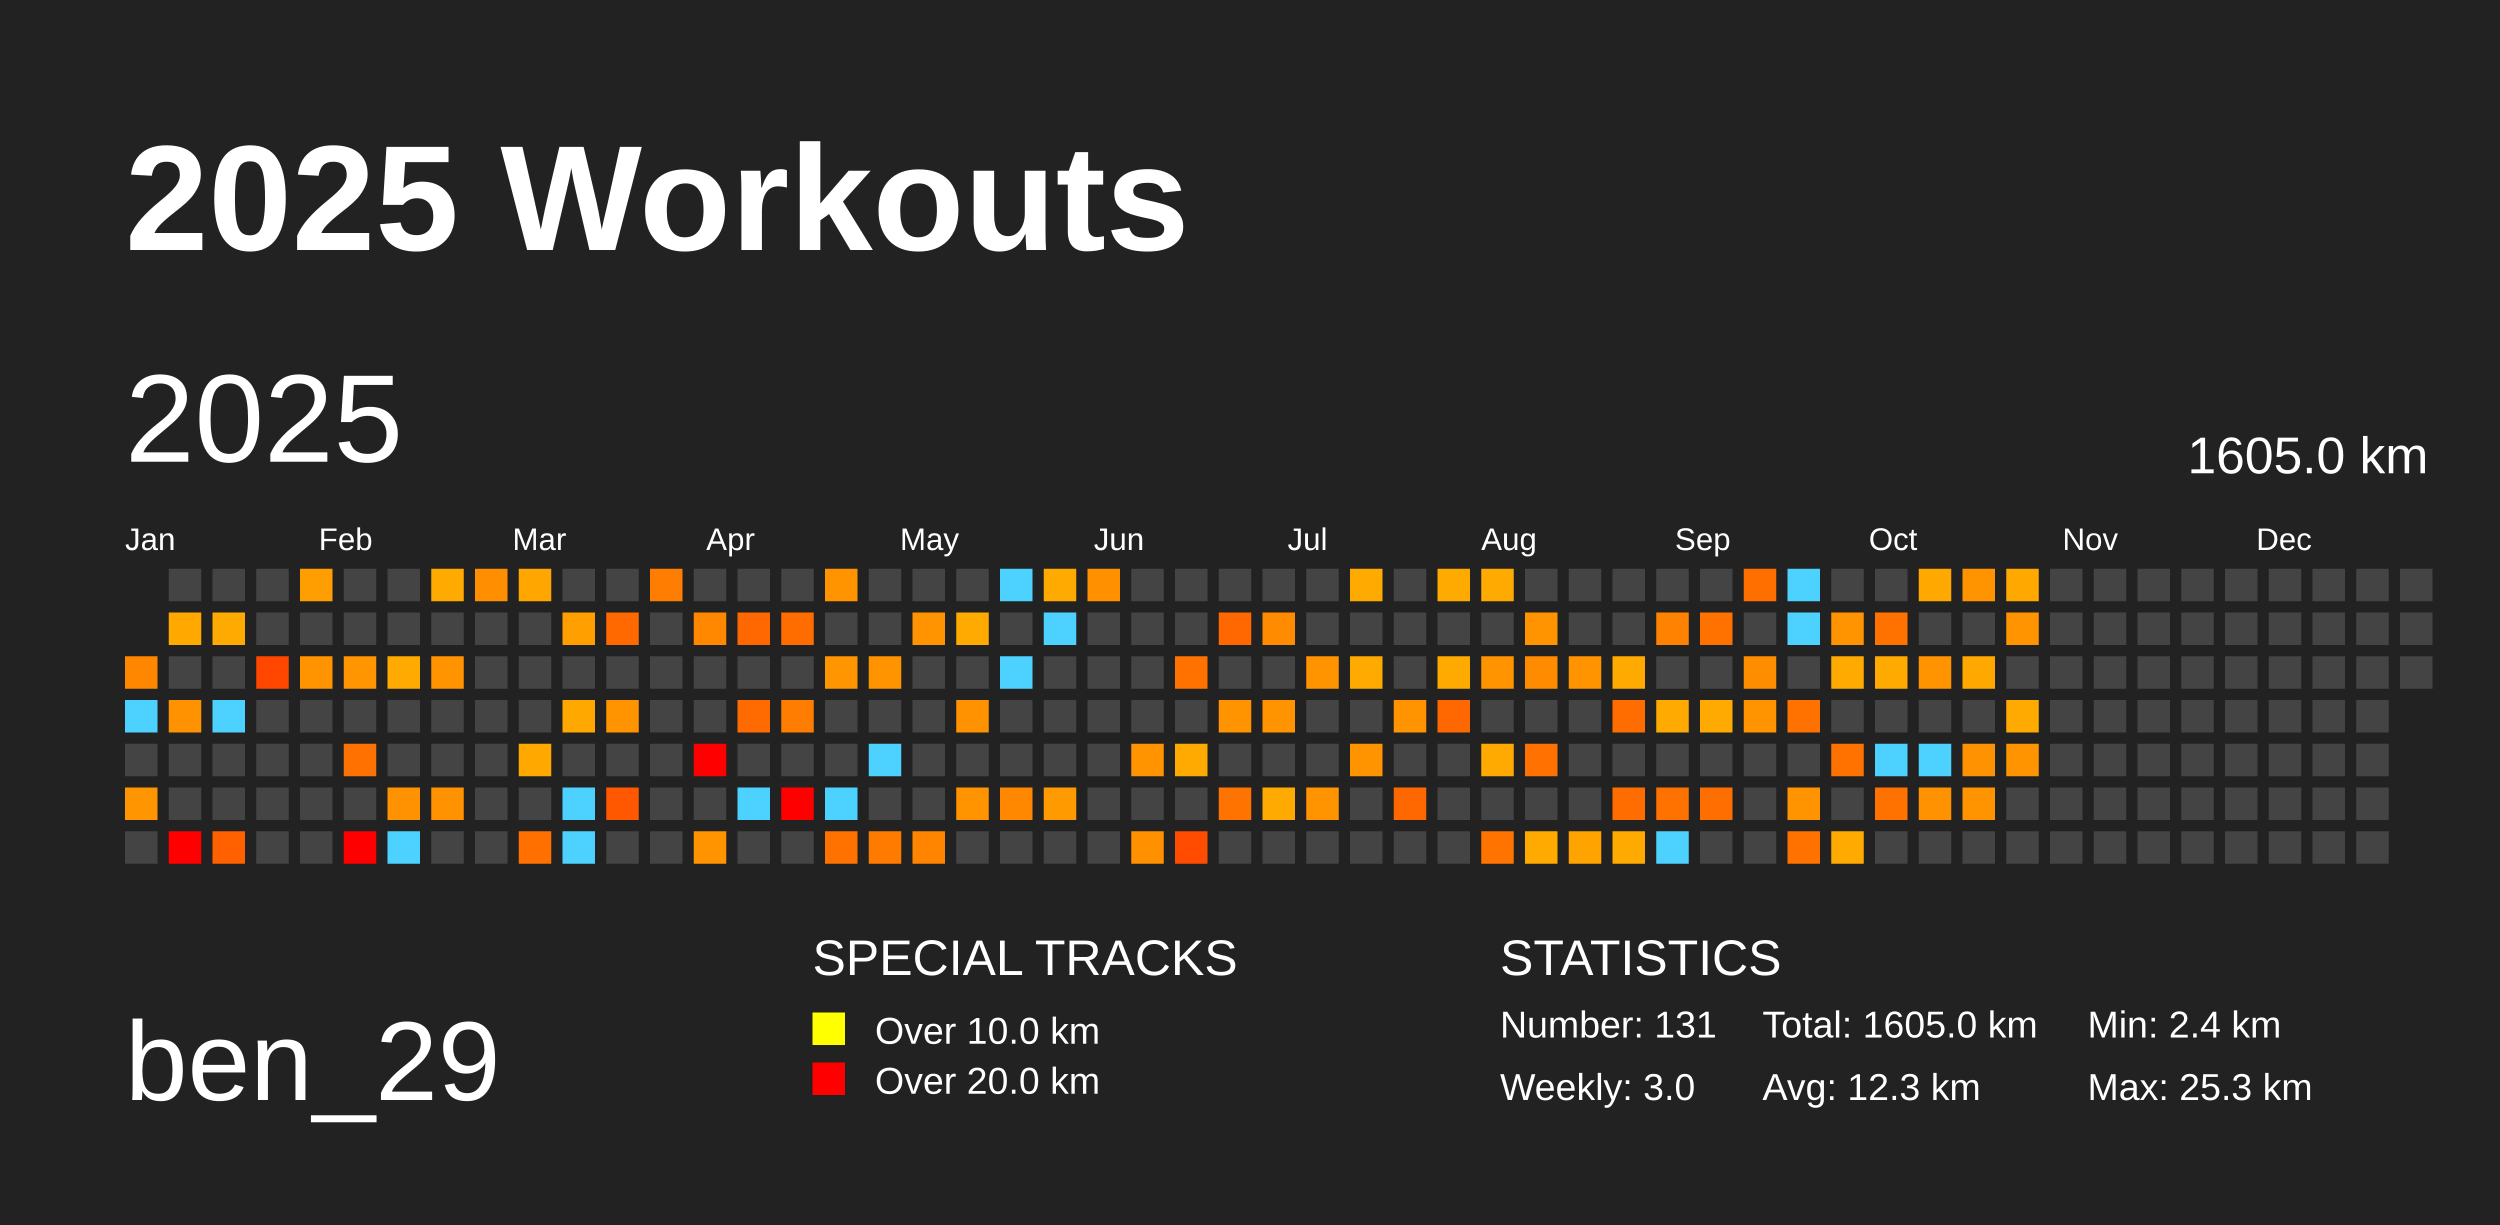
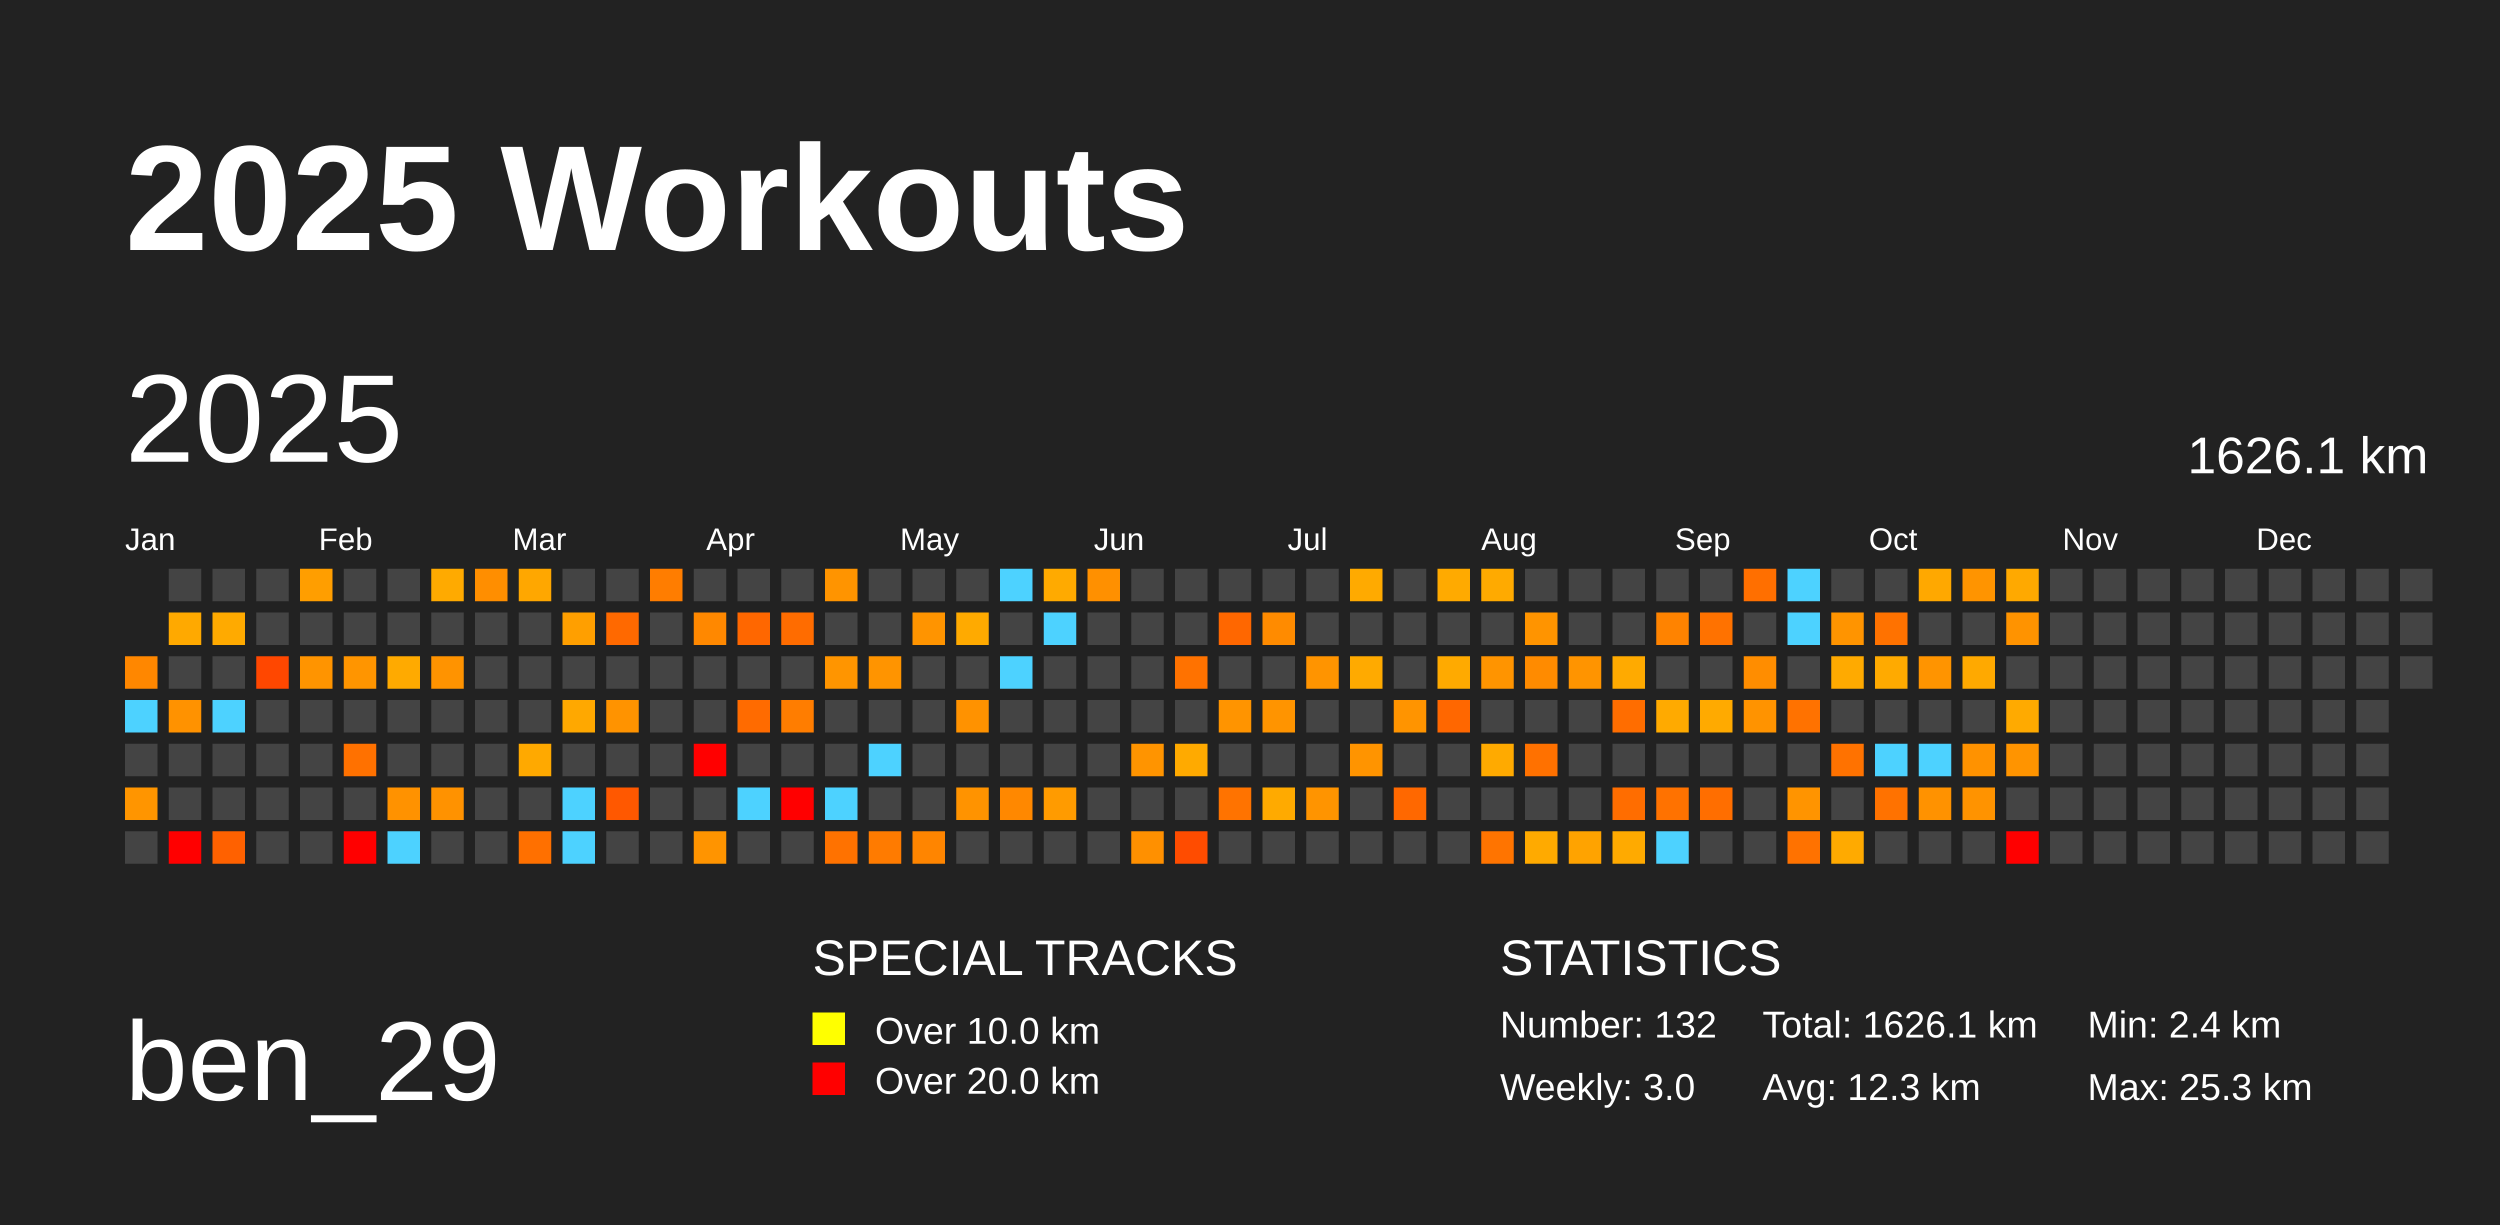
<svg xmlns="http://www.w3.org/2000/svg" baseProfile="full" height="98mm" version="1.1" viewBox="0,0,200,98" width="200mm">
  <defs />
  <rect fill="#222222" height="98" width="200" x="0" y="0" />
  <text fill="#FFFFFF" style="font-size:12px; font-family:Arial; font-weight:bold;" x="10" y="20">2025 Workouts</text>
  <text fill="#FFFFFF" style="font-size:9px; font-family:Arial" x="10" y="88">ben_29</text>
  <text fill="#FFFFFF" style="font-size:4px; font-family:Arial" x="65" y="78">SPECIAL TRACKS</text>
  <rect fill="yellow" height="2.6" width="2.6" x="65" y="81" />
  <text fill="#FFFFFF" style="font-size:3px; font-family:Arial" x="70" y="83.5">Over 10.0 km</text>
  <rect fill="red" height="2.6" width="2.6" x="65" y="85" />
  <text fill="#FFFFFF" style="font-size:3px; font-family:Arial" x="70" y="87.5">Over 20.0 km</text>
  <text fill="#FFFFFF" style="font-size:4px; font-family:Arial" x="120" y="78">STATISTICS</text>
-   <text fill="#FFFFFF" style="font-size:3px; font-family:Arial" x="120" y="83">Number: 131</text>
+   <text fill="#FFFFFF" style="font-size:3px; font-family:Arial" x="120" y="83">Number: 132</text>
  <text fill="#FFFFFF" style="font-size:3px; font-family:Arial" x="120" y="88">Weekly: 3.0</text>
-   <text fill="#FFFFFF" style="font-size:3px; font-family:Arial" x="141" y="83">Total: 1605.0 km</text>
+   <text fill="#FFFFFF" style="font-size:3px; font-family:Arial" x="141" y="83">Total: 1626.1 km</text>
  <text fill="#FFFFFF" style="font-size:3px; font-family:Arial" x="141" y="88">Avg: 12.3 km</text>
  <text fill="#FFFFFF" style="font-size:3px; font-family:Arial" x="167" y="83">Min: 2.4 km</text>
  <text fill="#FFFFFF" style="font-size:3px; font-family:Arial" x="167" y="88">Max: 25.3 km</text>
  <text dominant-baseline="hanging" fill="#FFFFFF" style="font-size:10.0px; font-family:Arial;" x="10" y="30">2025</text>
-   <text dominant-baseline="hanging" fill="#FFFFFF" style="font-size:4.125px; font-family:Arial;" x="175" y="35">1605.0 km</text>
+   <text dominant-baseline="hanging" fill="#FFFFFF" style="font-size:4.125px; font-family:Arial;" x="175" y="35">1626.1 km</text>
  <text fill="#FFFFFF" style="font-size:2.5px; font-family:Arial" x="10.0" y="44">Jan</text>
  <text fill="#FFFFFF" style="font-size:2.5px; font-family:Arial" x="25.5" y="44">Feb</text>
  <text fill="#FFFFFF" style="font-size:2.5px; font-family:Arial" x="41.0" y="44">Mar</text>
  <text fill="#FFFFFF" style="font-size:2.5px; font-family:Arial" x="56.5" y="44">Apr</text>
  <text fill="#FFFFFF" style="font-size:2.5px; font-family:Arial" x="72.0" y="44">May</text>
  <text fill="#FFFFFF" style="font-size:2.5px; font-family:Arial" x="87.5" y="44">Jun</text>
  <text fill="#FFFFFF" style="font-size:2.5px; font-family:Arial" x="103.0" y="44">Jul</text>
  <text fill="#FFFFFF" style="font-size:2.5px; font-family:Arial" x="118.5" y="44">Aug</text>
  <text fill="#FFFFFF" style="font-size:2.5px; font-family:Arial" x="134.0" y="44">Sep</text>
  <text fill="#FFFFFF" style="font-size:2.5px; font-family:Arial" x="149.5" y="44">Oct</text>
  <text fill="#FFFFFF" style="font-size:2.5px; font-family:Arial" x="165.0" y="44">Nov</text>
  <text fill="#FFFFFF" style="font-size:2.5px; font-family:Arial" x="180.5" y="44">Dec</text>
  <rect fill="#ff8700" height="2.6" width="2.6" x="10.0" y="52.5" />
  <rect fill="#4dd2ff" height="2.6" width="2.6" x="10.0" y="56.0" />
  <rect fill="#444444" height="2.6" width="2.6" x="10.0" y="59.5" />
  <rect fill="#ff9500" height="2.6" width="2.6" x="10.0" y="63.0" />
  <rect fill="#444444" height="2.6" width="2.6" x="10.0" y="66.5" />
  <rect fill="#444444" height="2.6" width="2.6" x="13.5" y="45.5" />
  <rect fill="#ffa900" height="2.6" width="2.6" x="13.5" y="49.0" />
  <rect fill="#444444" height="2.6" width="2.6" x="13.5" y="52.5" />
  <rect fill="#ff9200" height="2.6" width="2.6" x="13.5" y="56.0" />
  <rect fill="#444444" height="2.6" width="2.6" x="13.5" y="59.5" />
  <rect fill="#444444" height="2.6" width="2.6" x="13.5" y="63.0" />
  <rect fill="red" height="2.6" width="2.6" x="13.5" y="66.5" />
  <rect fill="#444444" height="2.6" width="2.6" x="17.0" y="45.5" />
  <rect fill="#ffaa00" height="2.6" width="2.6" x="17.0" y="49.0" />
  <rect fill="#444444" height="2.6" width="2.6" x="17.0" y="52.5" />
  <rect fill="#4dd2ff" height="2.6" width="2.6" x="17.0" y="56.0" />
  <rect fill="#444444" height="2.6" width="2.6" x="17.0" y="59.5" />
  <rect fill="#444444" height="2.6" width="2.6" x="17.0" y="63.0" />
  <rect fill="#ff6100" height="2.6" width="2.6" x="17.0" y="66.5" />
  <rect fill="#444444" height="2.6" width="2.6" x="20.5" y="45.5" />
  <rect fill="#444444" height="2.6" width="2.6" x="20.5" y="49.0" />
  <rect fill="#ff4700" height="2.6" width="2.6" x="20.5" y="52.5" />
  <rect fill="#444444" height="2.6" width="2.6" x="20.5" y="56.0" />
  <rect fill="#444444" height="2.6" width="2.6" x="20.5" y="59.5" />
  <rect fill="#444444" height="2.6" width="2.6" x="20.5" y="63.0" />
  <rect fill="#444444" height="2.6" width="2.6" x="20.5" y="66.5" />
  <rect fill="#ff9e00" height="2.6" width="2.6" x="24.0" y="45.5" />
  <rect fill="#444444" height="2.6" width="2.6" x="24.0" y="49.0" />
  <rect fill="#ff9400" height="2.6" width="2.6" x="24.0" y="52.5" />
  <rect fill="#444444" height="2.6" width="2.6" x="24.0" y="56.0" />
  <rect fill="#444444" height="2.6" width="2.6" x="24.0" y="59.5" />
  <rect fill="#444444" height="2.6" width="2.6" x="24.0" y="63.0" />
  <rect fill="#444444" height="2.6" width="2.6" x="24.0" y="66.5" />
  <rect fill="#444444" height="2.6" width="2.6" x="27.5" y="45.5" />
  <rect fill="#444444" height="2.6" width="2.6" x="27.5" y="49.0" />
  <rect fill="#ff9500" height="2.6" width="2.6" x="27.5" y="52.5" />
  <rect fill="#444444" height="2.6" width="2.6" x="27.5" y="56.0" />
  <rect fill="#ff7100" height="2.6" width="2.6" x="27.5" y="59.5" />
  <rect fill="#444444" height="2.6" width="2.6" x="27.5" y="63.0" />
  <rect fill="red" height="2.6" width="2.6" x="27.5" y="66.5" />
  <rect fill="#444444" height="2.6" width="2.6" x="31.0" y="45.5" />
  <rect fill="#444444" height="2.6" width="2.6" x="31.0" y="49.0" />
  <rect fill="#ffaa00" height="2.6" width="2.6" x="31.0" y="52.5" />
  <rect fill="#444444" height="2.6" width="2.6" x="31.0" y="56.0" />
  <rect fill="#444444" height="2.6" width="2.6" x="31.0" y="59.5" />
  <rect fill="#ff9200" height="2.6" width="2.6" x="31.0" y="63.0" />
  <rect fill="#4dd2ff" height="2.6" width="2.6" x="31.0" y="66.5" />
  <rect fill="#ffaa00" height="2.6" width="2.6" x="34.5" y="45.5" />
  <rect fill="#444444" height="2.6" width="2.6" x="34.5" y="49.0" />
  <rect fill="#ff9300" height="2.6" width="2.6" x="34.5" y="52.5" />
  <rect fill="#444444" height="2.6" width="2.6" x="34.5" y="56.0" />
  <rect fill="#444444" height="2.6" width="2.6" x="34.5" y="59.5" />
  <rect fill="#ff9200" height="2.6" width="2.6" x="34.5" y="63.0" />
  <rect fill="#444444" height="2.6" width="2.6" x="34.5" y="66.5" />
  <rect fill="#ff8e00" height="2.6" width="2.6" x="38.0" y="45.5" />
  <rect fill="#444444" height="2.6" width="2.6" x="38.0" y="49.0" />
  <rect fill="#444444" height="2.6" width="2.6" x="38.0" y="52.5" />
  <rect fill="#444444" height="2.6" width="2.6" x="38.0" y="56.0" />
  <rect fill="#444444" height="2.6" width="2.6" x="38.0" y="59.5" />
  <rect fill="#444444" height="2.6" width="2.6" x="38.0" y="63.0" />
  <rect fill="#444444" height="2.6" width="2.6" x="38.0" y="66.5" />
  <rect fill="#ffa700" height="2.6" width="2.6" x="41.5" y="45.5" />
  <rect fill="#444444" height="2.6" width="2.6" x="41.5" y="49.0" />
  <rect fill="#444444" height="2.6" width="2.6" x="41.5" y="52.5" />
  <rect fill="#444444" height="2.6" width="2.6" x="41.5" y="56.0" />
  <rect fill="#ffa900" height="2.6" width="2.6" x="41.5" y="59.5" />
  <rect fill="#444444" height="2.6" width="2.6" x="41.5" y="63.0" />
  <rect fill="#ff7000" height="2.6" width="2.6" x="41.5" y="66.5" />
  <rect fill="#444444" height="2.6" width="2.6" x="45.0" y="45.5" />
  <rect fill="#ff9f00" height="2.6" width="2.6" x="45.0" y="49.0" />
  <rect fill="#444444" height="2.6" width="2.6" x="45.0" y="52.5" />
  <rect fill="#ffa800" height="2.6" width="2.6" x="45.0" y="56.0" />
  <rect fill="#444444" height="2.6" width="2.6" x="45.0" y="59.5" />
  <rect fill="#4dd2ff" height="2.6" width="2.6" x="45.0" y="63.0" />
  <rect fill="#4dd2ff" height="2.6" width="2.6" x="45.0" y="66.5" />
  <rect fill="#444444" height="2.6" width="2.6" x="48.5" y="45.5" />
  <rect fill="#ff6900" height="2.6" width="2.6" x="48.5" y="49.0" />
  <rect fill="#444444" height="2.6" width="2.6" x="48.5" y="52.5" />
  <rect fill="#ff9300" height="2.6" width="2.6" x="48.5" y="56.0" />
  <rect fill="#444444" height="2.6" width="2.6" x="48.5" y="59.5" />
  <rect fill="#ff5800" height="2.6" width="2.6" x="48.5" y="63.0" />
  <rect fill="#444444" height="2.6" width="2.6" x="48.5" y="66.5" />
  <rect fill="#ff7d00" height="2.6" width="2.6" x="52.0" y="45.5" />
  <rect fill="#444444" height="2.6" width="2.6" x="52.0" y="49.0" />
  <rect fill="#444444" height="2.6" width="2.6" x="52.0" y="52.5" />
  <rect fill="#444444" height="2.6" width="2.6" x="52.0" y="56.0" />
  <rect fill="#444444" height="2.6" width="2.6" x="52.0" y="59.5" />
  <rect fill="#444444" height="2.6" width="2.6" x="52.0" y="63.0" />
  <rect fill="#444444" height="2.6" width="2.6" x="52.0" y="66.5" />
  <rect fill="#444444" height="2.6" width="2.6" x="55.5" y="45.5" />
  <rect fill="#ff8800" height="2.6" width="2.6" x="55.5" y="49.0" />
  <rect fill="#444444" height="2.6" width="2.6" x="55.5" y="52.5" />
  <rect fill="#444444" height="2.6" width="2.6" x="55.5" y="56.0" />
  <rect fill="red" height="2.6" width="2.6" x="55.5" y="59.5" />
  <rect fill="#444444" height="2.6" width="2.6" x="55.5" y="63.0" />
  <rect fill="#ff9400" height="2.6" width="2.6" x="55.5" y="66.5" />
  <rect fill="#444444" height="2.6" width="2.6" x="59.0" y="45.5" />
  <rect fill="#ff6700" height="2.6" width="2.6" x="59.0" y="49.0" />
  <rect fill="#444444" height="2.6" width="2.6" x="59.0" y="52.5" />
  <rect fill="#ff6b00" height="2.6" width="2.6" x="59.0" y="56.0" />
  <rect fill="#444444" height="2.6" width="2.6" x="59.0" y="59.5" />
  <rect fill="#4dd2ff" height="2.6" width="2.6" x="59.0" y="63.0" />
  <rect fill="#444444" height="2.6" width="2.6" x="59.0" y="66.5" />
  <rect fill="#444444" height="2.6" width="2.6" x="62.5" y="45.5" />
  <rect fill="#ff6c00" height="2.6" width="2.6" x="62.5" y="49.0" />
  <rect fill="#444444" height="2.6" width="2.6" x="62.5" y="52.5" />
  <rect fill="#ff7d00" height="2.6" width="2.6" x="62.5" y="56.0" />
  <rect fill="#444444" height="2.6" width="2.6" x="62.5" y="59.5" />
  <rect fill="red" height="2.6" width="2.6" x="62.5" y="63.0" />
  <rect fill="#444444" height="2.6" width="2.6" x="62.5" y="66.5" />
  <rect fill="#ff9400" height="2.6" width="2.6" x="66.0" y="45.5" />
  <rect fill="#444444" height="2.6" width="2.6" x="66.0" y="49.0" />
  <rect fill="#ff9500" height="2.6" width="2.6" x="66.0" y="52.5" />
  <rect fill="#444444" height="2.6" width="2.6" x="66.0" y="56.0" />
  <rect fill="#444444" height="2.6" width="2.6" x="66.0" y="59.5" />
  <rect fill="#4dd2ff" height="2.6" width="2.6" x="66.0" y="63.0" />
  <rect fill="#ff7200" height="2.6" width="2.6" x="66.0" y="66.5" />
  <rect fill="#444444" height="2.6" width="2.6" x="69.5" y="45.5" />
  <rect fill="#444444" height="2.6" width="2.6" x="69.5" y="49.0" />
  <rect fill="#ff9400" height="2.6" width="2.6" x="69.5" y="52.5" />
  <rect fill="#444444" height="2.6" width="2.6" x="69.5" y="56.0" />
  <rect fill="#4dd2ff" height="2.6" width="2.6" x="69.5" y="59.5" />
  <rect fill="#444444" height="2.6" width="2.6" x="69.5" y="63.0" />
  <rect fill="#ff7b00" height="2.6" width="2.6" x="69.5" y="66.5" />
  <rect fill="#444444" height="2.6" width="2.6" x="73.0" y="45.5" />
  <rect fill="#ff9400" height="2.6" width="2.6" x="73.0" y="49.0" />
  <rect fill="#444444" height="2.6" width="2.6" x="73.0" y="52.5" />
  <rect fill="#444444" height="2.6" width="2.6" x="73.0" y="56.0" />
  <rect fill="#444444" height="2.6" width="2.6" x="73.0" y="59.5" />
  <rect fill="#444444" height="2.6" width="2.6" x="73.0" y="63.0" />
  <rect fill="#ff8500" height="2.6" width="2.6" x="73.0" y="66.5" />
  <rect fill="#444444" height="2.6" width="2.6" x="76.5" y="45.5" />
  <rect fill="#ffaa00" height="2.6" width="2.6" x="76.5" y="49.0" />
  <rect fill="#444444" height="2.6" width="2.6" x="76.5" y="52.5" />
  <rect fill="#ff9200" height="2.6" width="2.6" x="76.5" y="56.0" />
  <rect fill="#444444" height="2.6" width="2.6" x="76.5" y="59.5" />
  <rect fill="#ff9300" height="2.6" width="2.6" x="76.5" y="63.0" />
  <rect fill="#444444" height="2.6" width="2.6" x="76.5" y="66.5" />
  <rect fill="#4dd2ff" height="2.6" width="2.6" x="80.0" y="45.5" />
  <rect fill="#444444" height="2.6" width="2.6" x="80.0" y="49.0" />
  <rect fill="#4dd2ff" height="2.6" width="2.6" x="80.0" y="52.5" />
  <rect fill="#444444" height="2.6" width="2.6" x="80.0" y="56.0" />
  <rect fill="#444444" height="2.6" width="2.6" x="80.0" y="59.5" />
  <rect fill="#ff8800" height="2.6" width="2.6" x="80.0" y="63.0" />
  <rect fill="#444444" height="2.6" width="2.6" x="80.0" y="66.5" />
  <rect fill="#ffaa00" height="2.6" width="2.6" x="83.5" y="45.5" />
  <rect fill="#4dd2ff" height="2.6" width="2.6" x="83.5" y="49.0" />
  <rect fill="#444444" height="2.6" width="2.6" x="83.5" y="52.5" />
  <rect fill="#444444" height="2.6" width="2.6" x="83.5" y="56.0" />
  <rect fill="#444444" height="2.6" width="2.6" x="83.5" y="59.5" />
  <rect fill="#ff9b00" height="2.6" width="2.6" x="83.5" y="63.0" />
  <rect fill="#444444" height="2.6" width="2.6" x="83.5" y="66.5" />
  <rect fill="#ff9000" height="2.6" width="2.6" x="87.0" y="45.5" />
  <rect fill="#444444" height="2.6" width="2.6" x="87.0" y="49.0" />
  <rect fill="#444444" height="2.6" width="2.6" x="87.0" y="52.5" />
  <rect fill="#444444" height="2.6" width="2.6" x="87.0" y="56.0" />
  <rect fill="#444444" height="2.6" width="2.6" x="87.0" y="59.5" />
  <rect fill="#444444" height="2.6" width="2.6" x="87.0" y="63.0" />
  <rect fill="#444444" height="2.6" width="2.6" x="87.0" y="66.5" />
  <rect fill="#444444" height="2.6" width="2.6" x="90.5" y="45.5" />
  <rect fill="#444444" height="2.6" width="2.6" x="90.5" y="49.0" />
  <rect fill="#444444" height="2.6" width="2.6" x="90.5" y="52.5" />
  <rect fill="#444444" height="2.6" width="2.6" x="90.5" y="56.0" />
  <rect fill="#ff9400" height="2.6" width="2.6" x="90.5" y="59.5" />
  <rect fill="#444444" height="2.6" width="2.6" x="90.5" y="63.0" />
  <rect fill="#ff9000" height="2.6" width="2.6" x="90.5" y="66.5" />
  <rect fill="#444444" height="2.6" width="2.6" x="94.0" y="45.5" />
  <rect fill="#444444" height="2.6" width="2.6" x="94.0" y="49.0" />
  <rect fill="#ff7200" height="2.6" width="2.6" x="94.0" y="52.5" />
  <rect fill="#444444" height="2.6" width="2.6" x="94.0" y="56.0" />
  <rect fill="#ffaa00" height="2.6" width="2.6" x="94.0" y="59.5" />
  <rect fill="#444444" height="2.6" width="2.6" x="94.0" y="63.0" />
  <rect fill="#ff4c00" height="2.6" width="2.6" x="94.0" y="66.5" />
  <rect fill="#444444" height="2.6" width="2.6" x="97.5" y="45.5" />
  <rect fill="#ff6700" height="2.6" width="2.6" x="97.5" y="49.0" />
  <rect fill="#444444" height="2.6" width="2.6" x="97.5" y="52.5" />
  <rect fill="#ff9400" height="2.6" width="2.6" x="97.5" y="56.0" />
  <rect fill="#444444" height="2.6" width="2.6" x="97.5" y="59.5" />
  <rect fill="#ff7300" height="2.6" width="2.6" x="97.5" y="63.0" />
  <rect fill="#444444" height="2.6" width="2.6" x="97.5" y="66.5" />
  <rect fill="#444444" height="2.6" width="2.6" x="101.0" y="45.5" />
  <rect fill="#ff8b00" height="2.6" width="2.6" x="101.0" y="49.0" />
  <rect fill="#444444" height="2.6" width="2.6" x="101.0" y="52.5" />
  <rect fill="#ff9400" height="2.6" width="2.6" x="101.0" y="56.0" />
  <rect fill="#444444" height="2.6" width="2.6" x="101.0" y="59.5" />
  <rect fill="#ffaa00" height="2.6" width="2.6" x="101.0" y="63.0" />
  <rect fill="#444444" height="2.6" width="2.6" x="101.0" y="66.5" />
  <rect fill="#444444" height="2.6" width="2.6" x="104.5" y="45.5" />
  <rect fill="#444444" height="2.6" width="2.6" x="104.5" y="49.0" />
  <rect fill="#ff9400" height="2.6" width="2.6" x="104.5" y="52.5" />
  <rect fill="#444444" height="2.6" width="2.6" x="104.5" y="56.0" />
  <rect fill="#444444" height="2.6" width="2.6" x="104.5" y="59.5" />
  <rect fill="#ff9400" height="2.6" width="2.6" x="104.5" y="63.0" />
  <rect fill="#444444" height="2.6" width="2.6" x="104.5" y="66.5" />
  <rect fill="#ffaa00" height="2.6" width="2.6" x="108.0" y="45.5" />
  <rect fill="#444444" height="2.6" width="2.6" x="108.0" y="49.0" />
  <rect fill="#ffaa00" height="2.6" width="2.6" x="108.0" y="52.5" />
  <rect fill="#444444" height="2.6" width="2.6" x="108.0" y="56.0" />
  <rect fill="#ff9400" height="2.6" width="2.6" x="108.0" y="59.5" />
  <rect fill="#444444" height="2.6" width="2.6" x="108.0" y="63.0" />
  <rect fill="#444444" height="2.6" width="2.6" x="108.0" y="66.5" />
  <rect fill="#444444" height="2.6" width="2.6" x="111.5" y="45.5" />
  <rect fill="#444444" height="2.6" width="2.6" x="111.5" y="49.0" />
  <rect fill="#444444" height="2.6" width="2.6" x="111.5" y="52.5" />
  <rect fill="#ff9400" height="2.6" width="2.6" x="111.5" y="56.0" />
  <rect fill="#444444" height="2.6" width="2.6" x="111.5" y="59.5" />
  <rect fill="#ff6800" height="2.6" width="2.6" x="111.5" y="63.0" />
  <rect fill="#444444" height="2.6" width="2.6" x="111.5" y="66.5" />
  <rect fill="#ffaa00" height="2.6" width="2.6" x="115.0" y="45.5" />
  <rect fill="#444444" height="2.6" width="2.6" x="115.0" y="49.0" />
  <rect fill="#ffaa00" height="2.6" width="2.6" x="115.0" y="52.5" />
  <rect fill="#ff6700" height="2.6" width="2.6" x="115.0" y="56.0" />
  <rect fill="#444444" height="2.6" width="2.6" x="115.0" y="59.5" />
  <rect fill="#444444" height="2.6" width="2.6" x="115.0" y="63.0" />
  <rect fill="#444444" height="2.6" width="2.6" x="115.0" y="66.5" />
  <rect fill="#ffaa00" height="2.6" width="2.6" x="118.5" y="45.5" />
  <rect fill="#444444" height="2.6" width="2.6" x="118.5" y="49.0" />
  <rect fill="#ff9400" height="2.6" width="2.6" x="118.5" y="52.5" />
  <rect fill="#444444" height="2.6" width="2.6" x="118.5" y="56.0" />
  <rect fill="#ffaa00" height="2.6" width="2.6" x="118.5" y="59.5" />
  <rect fill="#444444" height="2.6" width="2.6" x="118.5" y="63.0" />
  <rect fill="#ff7400" height="2.6" width="2.6" x="118.5" y="66.5" />
  <rect fill="#444444" height="2.6" width="2.6" x="122.0" y="45.5" />
  <rect fill="#ff9400" height="2.6" width="2.6" x="122.0" y="49.0" />
  <rect fill="#ff8b00" height="2.6" width="2.6" x="122.0" y="52.5" />
  <rect fill="#444444" height="2.6" width="2.6" x="122.0" y="56.0" />
  <rect fill="#ff7100" height="2.6" width="2.6" x="122.0" y="59.5" />
  <rect fill="#444444" height="2.6" width="2.6" x="122.0" y="63.0" />
  <rect fill="#ffaa00" height="2.6" width="2.6" x="122.0" y="66.5" />
  <rect fill="#444444" height="2.6" width="2.6" x="125.5" y="45.5" />
  <rect fill="#444444" height="2.6" width="2.6" x="125.5" y="49.0" />
  <rect fill="#ff9400" height="2.6" width="2.6" x="125.5" y="52.5" />
  <rect fill="#444444" height="2.6" width="2.6" x="125.5" y="56.0" />
  <rect fill="#444444" height="2.6" width="2.6" x="125.5" y="59.5" />
  <rect fill="#444444" height="2.6" width="2.6" x="125.5" y="63.0" />
  <rect fill="#ffa300" height="2.6" width="2.6" x="125.5" y="66.5" />
  <rect fill="#444444" height="2.6" width="2.6" x="129.0" y="45.5" />
  <rect fill="#444444" height="2.6" width="2.6" x="129.0" y="49.0" />
  <rect fill="#ffaa00" height="2.6" width="2.6" x="129.0" y="52.5" />
  <rect fill="#ff6d00" height="2.6" width="2.6" x="129.0" y="56.0" />
  <rect fill="#444444" height="2.6" width="2.6" x="129.0" y="59.5" />
  <rect fill="#ff6d00" height="2.6" width="2.6" x="129.0" y="63.0" />
  <rect fill="#ffaa00" height="2.6" width="2.6" x="129.0" y="66.5" />
  <rect fill="#444444" height="2.6" width="2.6" x="132.5" y="45.5" />
  <rect fill="#ff8300" height="2.6" width="2.6" x="132.5" y="49.0" />
  <rect fill="#444444" height="2.6" width="2.6" x="132.5" y="52.5" />
  <rect fill="#ffaa00" height="2.6" width="2.6" x="132.5" y="56.0" />
  <rect fill="#444444" height="2.6" width="2.6" x="132.5" y="59.5" />
  <rect fill="#ff7200" height="2.6" width="2.6" x="132.5" y="63.0" />
  <rect fill="#4dd2ff" height="2.6" width="2.6" x="132.5" y="66.5" />
  <rect fill="#444444" height="2.6" width="2.6" x="136.0" y="45.5" />
  <rect fill="#ff7200" height="2.6" width="2.6" x="136.0" y="49.0" />
  <rect fill="#444444" height="2.6" width="2.6" x="136.0" y="52.5" />
  <rect fill="#ffaa00" height="2.6" width="2.6" x="136.0" y="56.0" />
  <rect fill="#444444" height="2.6" width="2.6" x="136.0" y="59.5" />
  <rect fill="#ff6e00" height="2.6" width="2.6" x="136.0" y="63.0" />
  <rect fill="#444444" height="2.6" width="2.6" x="136.0" y="66.5" />
  <rect fill="#ff6f00" height="2.6" width="2.6" x="139.5" y="45.5" />
  <rect fill="#444444" height="2.6" width="2.6" x="139.5" y="49.0" />
  <rect fill="#ff8d00" height="2.6" width="2.6" x="139.5" y="52.5" />
  <rect fill="#ff9300" height="2.6" width="2.6" x="139.5" y="56.0" />
  <rect fill="#444444" height="2.6" width="2.6" x="139.5" y="59.5" />
  <rect fill="#444444" height="2.6" width="2.6" x="139.5" y="63.0" />
  <rect fill="#444444" height="2.6" width="2.6" x="139.5" y="66.5" />
  <rect fill="#4dd2ff" height="2.6" width="2.6" x="143.0" y="45.5" />
  <rect fill="#4dd2ff" height="2.6" width="2.6" x="143.0" y="49.0" />
  <rect fill="#444444" height="2.6" width="2.6" x="143.0" y="52.5" />
  <rect fill="#ff7200" height="2.6" width="2.6" x="143.0" y="56.0" />
  <rect fill="#444444" height="2.6" width="2.6" x="143.0" y="59.5" />
  <rect fill="#ff9400" height="2.6" width="2.6" x="143.0" y="63.0" />
  <rect fill="#ff7200" height="2.6" width="2.6" x="143.0" y="66.5" />
  <rect fill="#444444" height="2.6" width="2.6" x="146.5" y="45.5" />
  <rect fill="#ff9400" height="2.6" width="2.6" x="146.5" y="49.0" />
  <rect fill="#ffaa00" height="2.6" width="2.6" x="146.5" y="52.5" />
  <rect fill="#444444" height="2.6" width="2.6" x="146.5" y="56.0" />
  <rect fill="#ff7200" height="2.6" width="2.6" x="146.5" y="59.5" />
  <rect fill="#444444" height="2.6" width="2.6" x="146.5" y="63.0" />
  <rect fill="#ffaa00" height="2.6" width="2.6" x="146.5" y="66.5" />
  <rect fill="#444444" height="2.6" width="2.6" x="150.0" y="45.5" />
  <rect fill="#ff7200" height="2.6" width="2.6" x="150.0" y="49.0" />
  <rect fill="#ffaa00" height="2.6" width="2.6" x="150.0" y="52.5" />
  <rect fill="#444444" height="2.6" width="2.6" x="150.0" y="56.0" />
  <rect fill="#4dd2ff" height="2.6" width="2.6" x="150.0" y="59.5" />
  <rect fill="#ff7200" height="2.6" width="2.6" x="150.0" y="63.0" />
  <rect fill="#444444" height="2.6" width="2.6" x="150.0" y="66.5" />
  <rect fill="#ffa800" height="2.6" width="2.6" x="153.5" y="45.5" />
  <rect fill="#444444" height="2.6" width="2.6" x="153.5" y="49.0" />
  <rect fill="#ff9400" height="2.6" width="2.6" x="153.5" y="52.5" />
  <rect fill="#444444" height="2.6" width="2.6" x="153.5" y="56.0" />
  <rect fill="#4dd2ff" height="2.6" width="2.6" x="153.5" y="59.5" />
  <rect fill="#ff9200" height="2.6" width="2.6" x="153.5" y="63.0" />
  <rect fill="#444444" height="2.6" width="2.6" x="153.5" y="66.5" />
  <rect fill="#ff9400" height="2.6" width="2.6" x="157.0" y="45.5" />
  <rect fill="#444444" height="2.6" width="2.6" x="157.0" y="49.0" />
  <rect fill="#ffa900" height="2.6" width="2.6" x="157.0" y="52.5" />
  <rect fill="#444444" height="2.6" width="2.6" x="157.0" y="56.0" />
  <rect fill="#ff9200" height="2.6" width="2.6" x="157.0" y="59.5" />
  <rect fill="#ff9300" height="2.6" width="2.6" x="157.0" y="63.0" />
  <rect fill="#444444" height="2.6" width="2.6" x="157.0" y="66.5" />
  <rect fill="#ffa900" height="2.6" width="2.6" x="160.5" y="45.5" />
  <rect fill="#ff9300" height="2.6" width="2.6" x="160.5" y="49.0" />
  <rect fill="#444444" height="2.6" width="2.6" x="160.5" y="52.5" />
  <rect fill="#ffaa00" height="2.6" width="2.6" x="160.5" y="56.0" />
  <rect fill="#ff9400" height="2.6" width="2.6" x="160.5" y="59.5" />
  <rect fill="#444444" height="2.6" width="2.6" x="160.5" y="63.0" />
-   <rect fill="#444444" height="2.6" width="2.6" x="160.5" y="66.5" />
+   <rect fill="red" height="2.6" width="2.6" x="160.5" y="66.5" />
  <rect fill="#444444" height="2.6" width="2.6" x="164.0" y="45.5" />
  <rect fill="#444444" height="2.6" width="2.6" x="164.0" y="49.0" />
  <rect fill="#444444" height="2.6" width="2.6" x="164.0" y="52.5" />
  <rect fill="#444444" height="2.6" width="2.6" x="164.0" y="56.0" />
  <rect fill="#444444" height="2.6" width="2.6" x="164.0" y="59.5" />
  <rect fill="#444444" height="2.6" width="2.6" x="164.0" y="63.0" />
  <rect fill="#444444" height="2.6" width="2.6" x="164.0" y="66.5" />
  <rect fill="#444444" height="2.6" width="2.6" x="167.5" y="45.5" />
  <rect fill="#444444" height="2.6" width="2.6" x="167.5" y="49.0" />
  <rect fill="#444444" height="2.6" width="2.6" x="167.5" y="52.5" />
  <rect fill="#444444" height="2.6" width="2.6" x="167.5" y="56.0" />
  <rect fill="#444444" height="2.6" width="2.6" x="167.5" y="59.5" />
  <rect fill="#444444" height="2.6" width="2.6" x="167.5" y="63.0" />
  <rect fill="#444444" height="2.6" width="2.6" x="167.5" y="66.5" />
  <rect fill="#444444" height="2.6" width="2.6" x="171.0" y="45.5" />
  <rect fill="#444444" height="2.6" width="2.6" x="171.0" y="49.0" />
  <rect fill="#444444" height="2.6" width="2.6" x="171.0" y="52.5" />
  <rect fill="#444444" height="2.6" width="2.6" x="171.0" y="56.0" />
  <rect fill="#444444" height="2.6" width="2.6" x="171.0" y="59.5" />
  <rect fill="#444444" height="2.6" width="2.6" x="171.0" y="63.0" />
  <rect fill="#444444" height="2.6" width="2.6" x="171.0" y="66.5" />
  <rect fill="#444444" height="2.6" width="2.6" x="174.5" y="45.5" />
  <rect fill="#444444" height="2.6" width="2.6" x="174.5" y="49.0" />
  <rect fill="#444444" height="2.6" width="2.6" x="174.5" y="52.5" />
  <rect fill="#444444" height="2.6" width="2.6" x="174.5" y="56.0" />
  <rect fill="#444444" height="2.6" width="2.6" x="174.5" y="59.5" />
  <rect fill="#444444" height="2.6" width="2.6" x="174.5" y="63.0" />
  <rect fill="#444444" height="2.6" width="2.6" x="174.5" y="66.5" />
  <rect fill="#444444" height="2.6" width="2.6" x="178.0" y="45.5" />
  <rect fill="#444444" height="2.6" width="2.6" x="178.0" y="49.0" />
  <rect fill="#444444" height="2.6" width="2.6" x="178.0" y="52.5" />
  <rect fill="#444444" height="2.6" width="2.6" x="178.0" y="56.0" />
  <rect fill="#444444" height="2.6" width="2.6" x="178.0" y="59.5" />
  <rect fill="#444444" height="2.6" width="2.6" x="178.0" y="63.0" />
  <rect fill="#444444" height="2.6" width="2.6" x="178.0" y="66.5" />
  <rect fill="#444444" height="2.6" width="2.6" x="181.5" y="45.5" />
  <rect fill="#444444" height="2.6" width="2.6" x="181.5" y="49.0" />
  <rect fill="#444444" height="2.6" width="2.6" x="181.5" y="52.5" />
  <rect fill="#444444" height="2.6" width="2.6" x="181.5" y="56.0" />
  <rect fill="#444444" height="2.6" width="2.6" x="181.5" y="59.5" />
  <rect fill="#444444" height="2.6" width="2.6" x="181.5" y="63.0" />
  <rect fill="#444444" height="2.6" width="2.6" x="181.5" y="66.5" />
  <rect fill="#444444" height="2.6" width="2.6" x="185.0" y="45.5" />
  <rect fill="#444444" height="2.6" width="2.6" x="185.0" y="49.0" />
  <rect fill="#444444" height="2.6" width="2.6" x="185.0" y="52.5" />
  <rect fill="#444444" height="2.6" width="2.6" x="185.0" y="56.0" />
  <rect fill="#444444" height="2.6" width="2.6" x="185.0" y="59.5" />
  <rect fill="#444444" height="2.6" width="2.6" x="185.0" y="63.0" />
  <rect fill="#444444" height="2.6" width="2.6" x="185.0" y="66.5" />
  <rect fill="#444444" height="2.6" width="2.6" x="188.5" y="45.5" />
  <rect fill="#444444" height="2.6" width="2.6" x="188.5" y="49.0" />
  <rect fill="#444444" height="2.6" width="2.6" x="188.5" y="52.5" />
  <rect fill="#444444" height="2.6" width="2.6" x="188.5" y="56.0" />
  <rect fill="#444444" height="2.6" width="2.6" x="188.5" y="59.5" />
  <rect fill="#444444" height="2.6" width="2.6" x="188.5" y="63.0" />
  <rect fill="#444444" height="2.6" width="2.6" x="188.5" y="66.5" />
  <rect fill="#444444" height="2.6" width="2.6" x="192.0" y="45.5" />
  <rect fill="#444444" height="2.6" width="2.6" x="192.0" y="49.0" />
  <rect fill="#444444" height="2.6" width="2.6" x="192.0" y="52.5" />
</svg>
